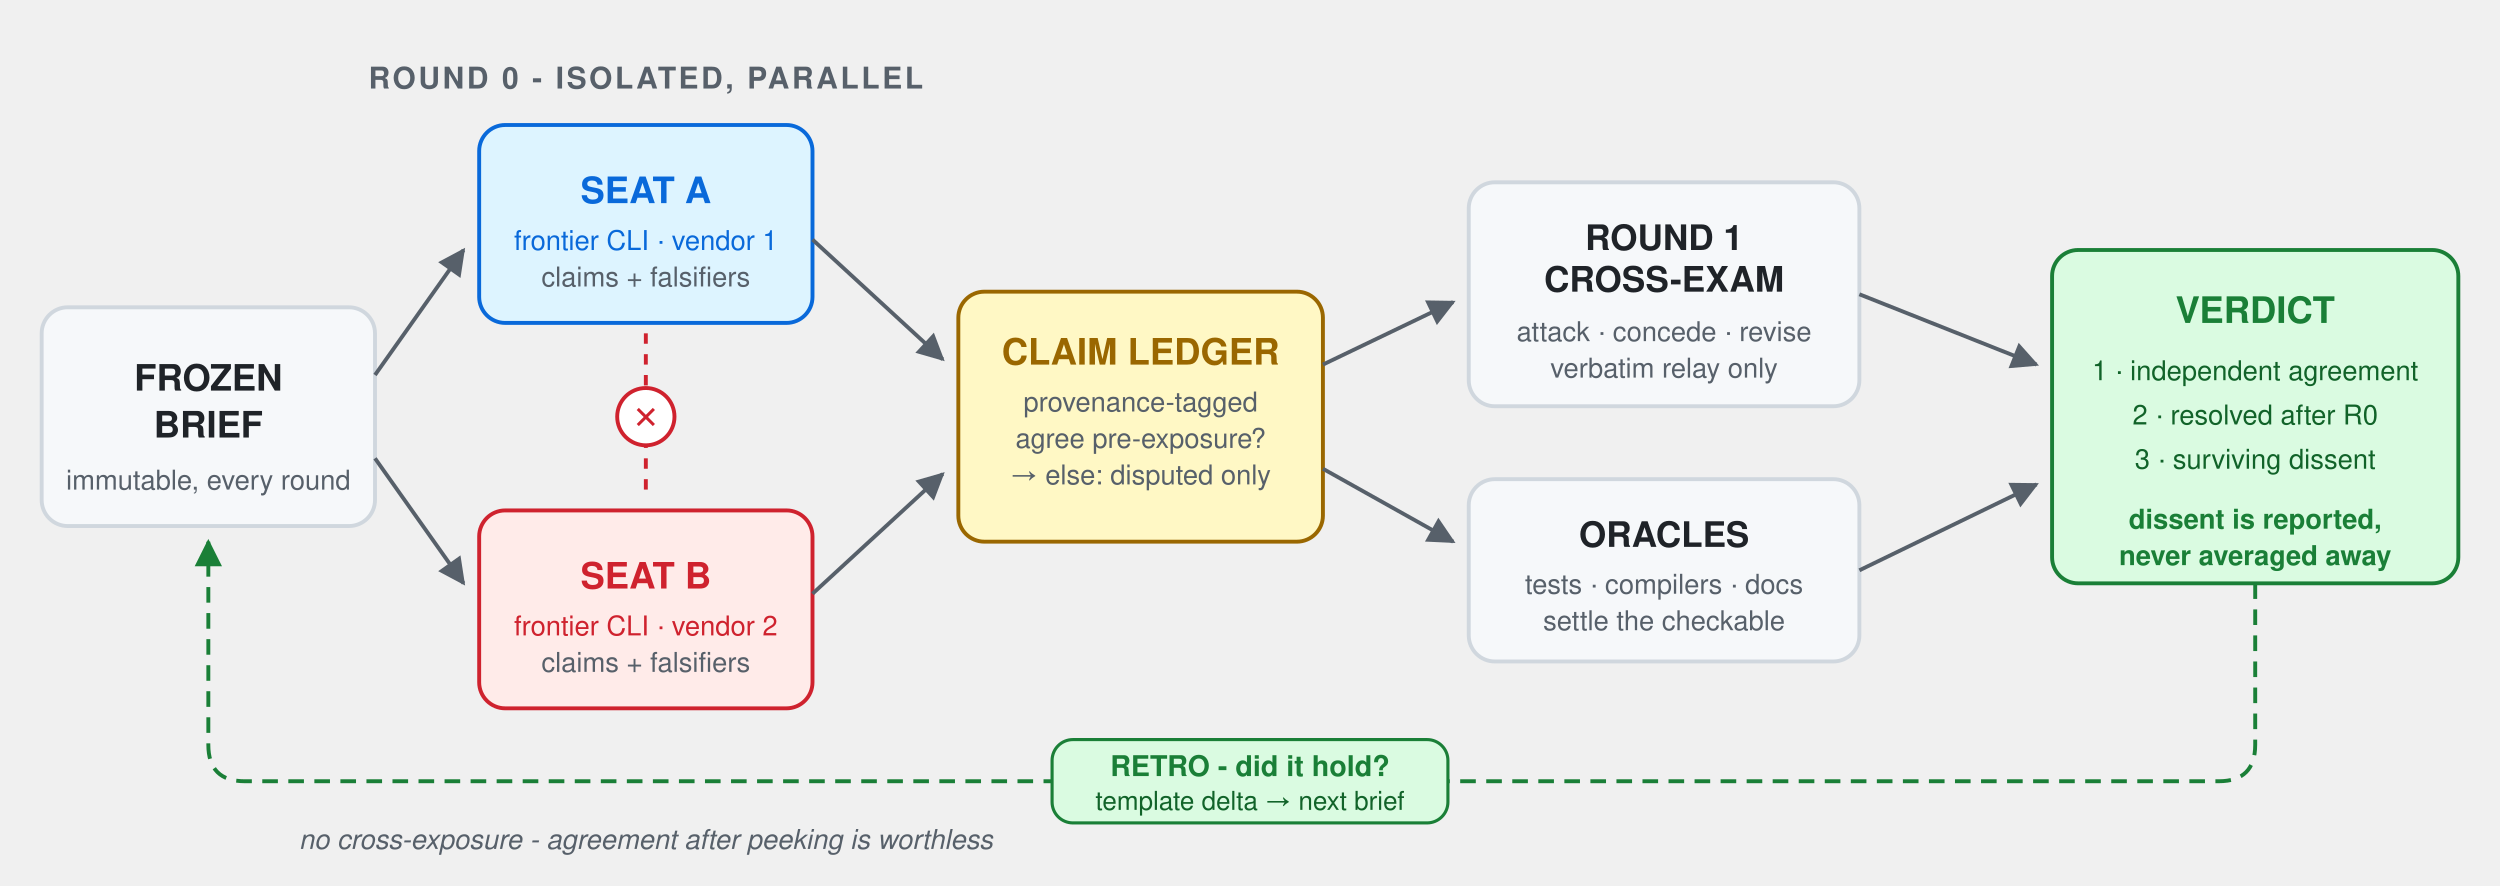
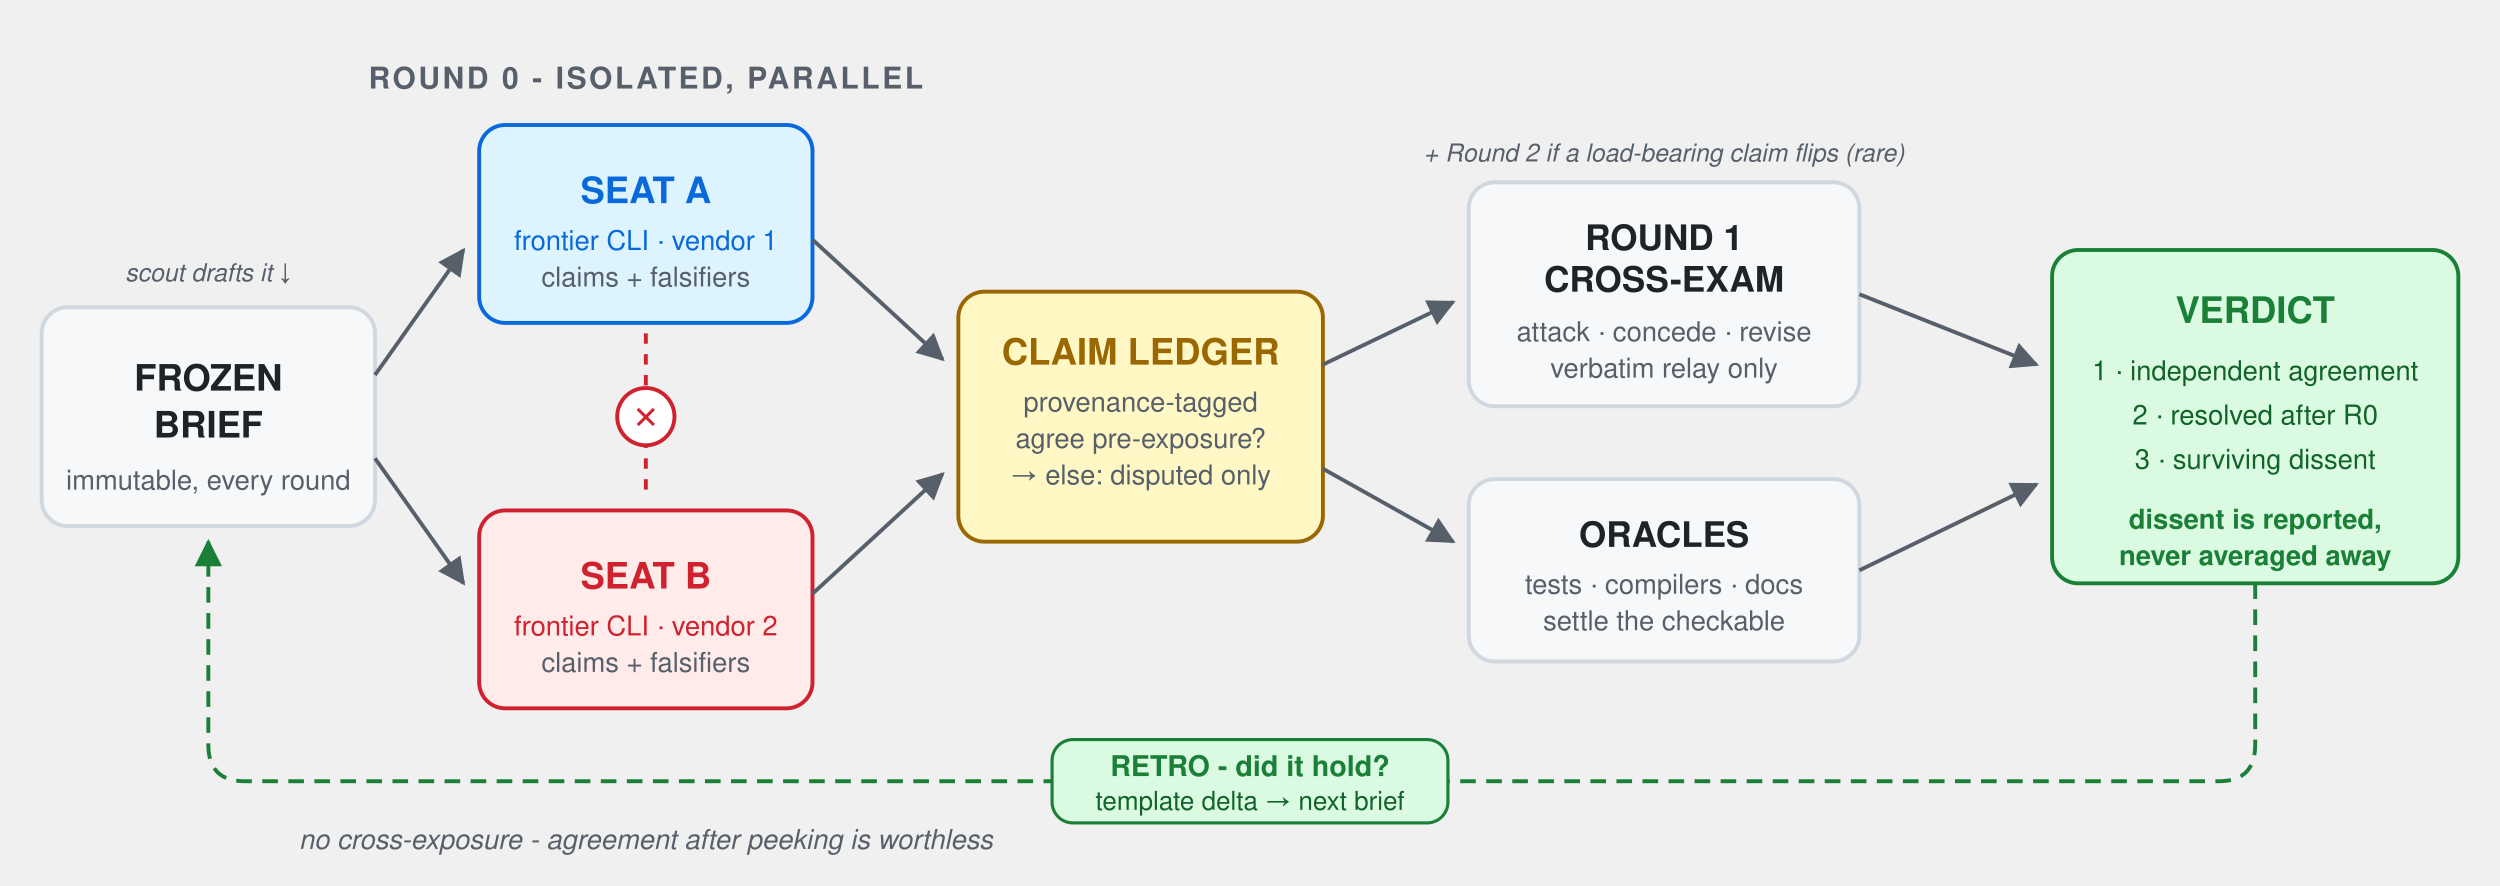
<svg xmlns="http://www.w3.org/2000/svg" viewBox="0 0 960 340" font-family="-apple-system,'Segoe UI',Helvetica,Arial,sans-serif">
  <defs>
    <marker id="arr" viewBox="0 0 10 10" refX="9" refY="5" markerWidth="7" markerHeight="7" orient="auto-start-reverse">
      <path d="M0,0 L10,5 L0,10 z" fill="#57606a" />
    </marker>
    <marker id="arrg" viewBox="0 0 10 10" refX="9" refY="5" markerWidth="7" markerHeight="7" orient="auto-start-reverse">
      <path d="M0,0 L10,5 L0,10 z" fill="#1a7f37" />
    </marker>
  </defs>
  <rect x="16" y="118" width="128" height="84" rx="10" fill="#f6f8fa" stroke="#d0d7de" stroke-width="1.5" />
  <text x="80" y="150" text-anchor="middle" font-size="14" font-weight="700" fill="#1f2328">FROZEN</text>
  <text x="80" y="168" text-anchor="middle" font-size="14" font-weight="700" fill="#1f2328">BRIEF</text>
  <text x="80" y="188" text-anchor="middle" font-size="10.5" fill="#57606a">immutable, every round</text>
+   <text x="80" y="108" text-anchor="middle" font-size="9.5" font-style="italic" fill="#57606a">scout drafts it ↓</text>
  <text x="248" y="34" text-anchor="middle" font-size="11.5" font-weight="700" fill="#57606a" letter-spacing="1">ROUND 0 - ISOLATED, PARALLEL</text>
  <rect x="184" y="48" width="128" height="76" rx="10" fill="#ddf4ff" stroke="#0969da" stroke-width="1.5" />
  <text x="248" y="78" text-anchor="middle" font-size="14" font-weight="700" fill="#0969da">SEAT A</text>
  <text x="248" y="96" text-anchor="middle" font-size="10.5" fill="#0969da">frontier CLI · vendor 1</text>
  <text x="248" y="110" text-anchor="middle" font-size="10.5" fill="#57606a">claims + falsifiers</text>
  <line x1="248" y1="128" x2="248" y2="192" stroke="#cf222e" stroke-width="1.5" stroke-dasharray="4 4" />
  <circle cx="248" cy="160" r="11" fill="#ffffff" stroke="#cf222e" stroke-width="1.5" />
  <text x="248" y="164.5" text-anchor="middle" font-size="12" font-weight="700" fill="#cf222e">✕</text>
  <text x="248" y="326" text-anchor="middle" font-size="10.5" fill="#57606a" font-style="italic">no cross-exposure - agreement after peeking is worthless</text>
  <rect x="184" y="196" width="128" height="76" rx="10" fill="#ffebe9" stroke="#cf222e" stroke-width="1.5" />
  <text x="248" y="226" text-anchor="middle" font-size="14" font-weight="700" fill="#cf222e">SEAT B</text>
  <text x="248" y="244" text-anchor="middle" font-size="10.5" fill="#cf222e">frontier CLI · vendor 2</text>
  <text x="248" y="258" text-anchor="middle" font-size="10.5" fill="#57606a">claims + falsifiers</text>
  <rect x="368" y="112" width="140" height="96" rx="10" fill="#fff8c5" stroke="#9a6700" stroke-width="1.5" />
  <text x="438" y="140" text-anchor="middle" font-size="14" font-weight="700" fill="#9a6700">CLAIM LEDGER</text>
  <text x="438" y="158" text-anchor="middle" font-size="10.5" fill="#57606a">provenance-tagged</text>
  <text x="438" y="172" text-anchor="middle" font-size="10.5" fill="#57606a">agree pre-exposure?</text>
  <text x="438" y="186" text-anchor="middle" font-size="10.5" fill="#57606a">→ else: disputed only</text>
  <rect x="564" y="70" width="150" height="86" rx="10" fill="#f6f8fa" stroke="#d0d7de" stroke-width="1.5" />
  <text x="639" y="96" text-anchor="middle" font-size="13.5" font-weight="700" fill="#1f2328">ROUND 1</text>
  <text x="639" y="112" text-anchor="middle" font-size="13.5" font-weight="700" fill="#1f2328">CROSS-EXAM</text>
  <text x="639" y="131" text-anchor="middle" font-size="10.5" fill="#57606a">attack · concede · revise</text>
  <text x="639" y="145" text-anchor="middle" font-size="10.5" fill="#57606a">verbatim relay only</text>
+   <text x="639" y="62" text-anchor="middle" font-size="9.5" font-style="italic" fill="#57606a">+ Round 2 if a load-bearing claim flips (rare)</text>
  <rect x="564" y="184" width="150" height="70" rx="10" fill="#f6f8fa" stroke="#d0d7de" stroke-width="1.5" />
  <text x="639" y="210" text-anchor="middle" font-size="13.5" font-weight="700" fill="#1f2328">ORACLES</text>
  <text x="639" y="228" text-anchor="middle" font-size="10.5" fill="#57606a">tests · compilers · docs</text>
  <text x="639" y="242" text-anchor="middle" font-size="10.5" fill="#57606a">settle the checkable</text>
  <rect x="788" y="96" width="156" height="128" rx="10" fill="#dafbe1" stroke="#1a7f37" stroke-width="1.5" />
  <text x="866" y="124" text-anchor="middle" font-size="14" font-weight="700" fill="#1a7f37">VERDICT</text>
  <text x="866" y="146" text-anchor="middle" font-size="10.5" fill="#116329">1 · independent agreement</text>
  <text x="866" y="163" text-anchor="middle" font-size="10.5" fill="#116329">2 · resolved after R0</text>
  <text x="866" y="180" text-anchor="middle" font-size="10.5" fill="#116329">3 · surviving dissent</text>
  <text x="866" y="203" text-anchor="middle" font-size="10.5" font-weight="700" fill="#1a7f37">dissent is reported,</text>
  <text x="866" y="217" text-anchor="middle" font-size="10.5" font-weight="700" fill="#1a7f37">never averaged away</text>
  <path d="M144,144 L178,96" stroke="#57606a" stroke-width="1.5" fill="none" marker-end="url(#arr)" />
  <path d="M144,176 L178,224" stroke="#57606a" stroke-width="1.5" fill="none" marker-end="url(#arr)" />
  <path d="M312,92 L362,138" stroke="#57606a" stroke-width="1.5" fill="none" marker-end="url(#arr)" />
  <path d="M312,228 L362,182" stroke="#57606a" stroke-width="1.5" fill="none" marker-end="url(#arr)" />
  <path d="M508,140 L558,116" stroke="#57606a" stroke-width="1.5" fill="none" marker-end="url(#arr)" />
  <path d="M508,180 L558,208" stroke="#57606a" stroke-width="1.5" fill="none" marker-end="url(#arr)" />
  <path d="M714,113 L782,140" stroke="#57606a" stroke-width="1.5" fill="none" marker-end="url(#arr)" />
  <path d="M714,219 L782,186" stroke="#57606a" stroke-width="1.5" fill="none" marker-end="url(#arr)" />
  <path d="M866,224 L866,286 Q866,300 852,300 L94,300 Q80,300 80,286 L80,208" stroke="#1a7f37" stroke-width="1.5" stroke-dasharray="6 4" fill="none" marker-end="url(#arrg)" />
  <rect x="404" y="284" width="152" height="32" rx="8" fill="#dafbe1" stroke="#1a7f37" stroke-width="1.2" />
  <text x="480" y="298" text-anchor="middle" font-size="11" font-weight="700" fill="#1a7f37">RETRO - did it hold?</text>
  <text x="480" y="311" text-anchor="middle" font-size="10" fill="#116329">template delta → next brief</text>
</svg>
